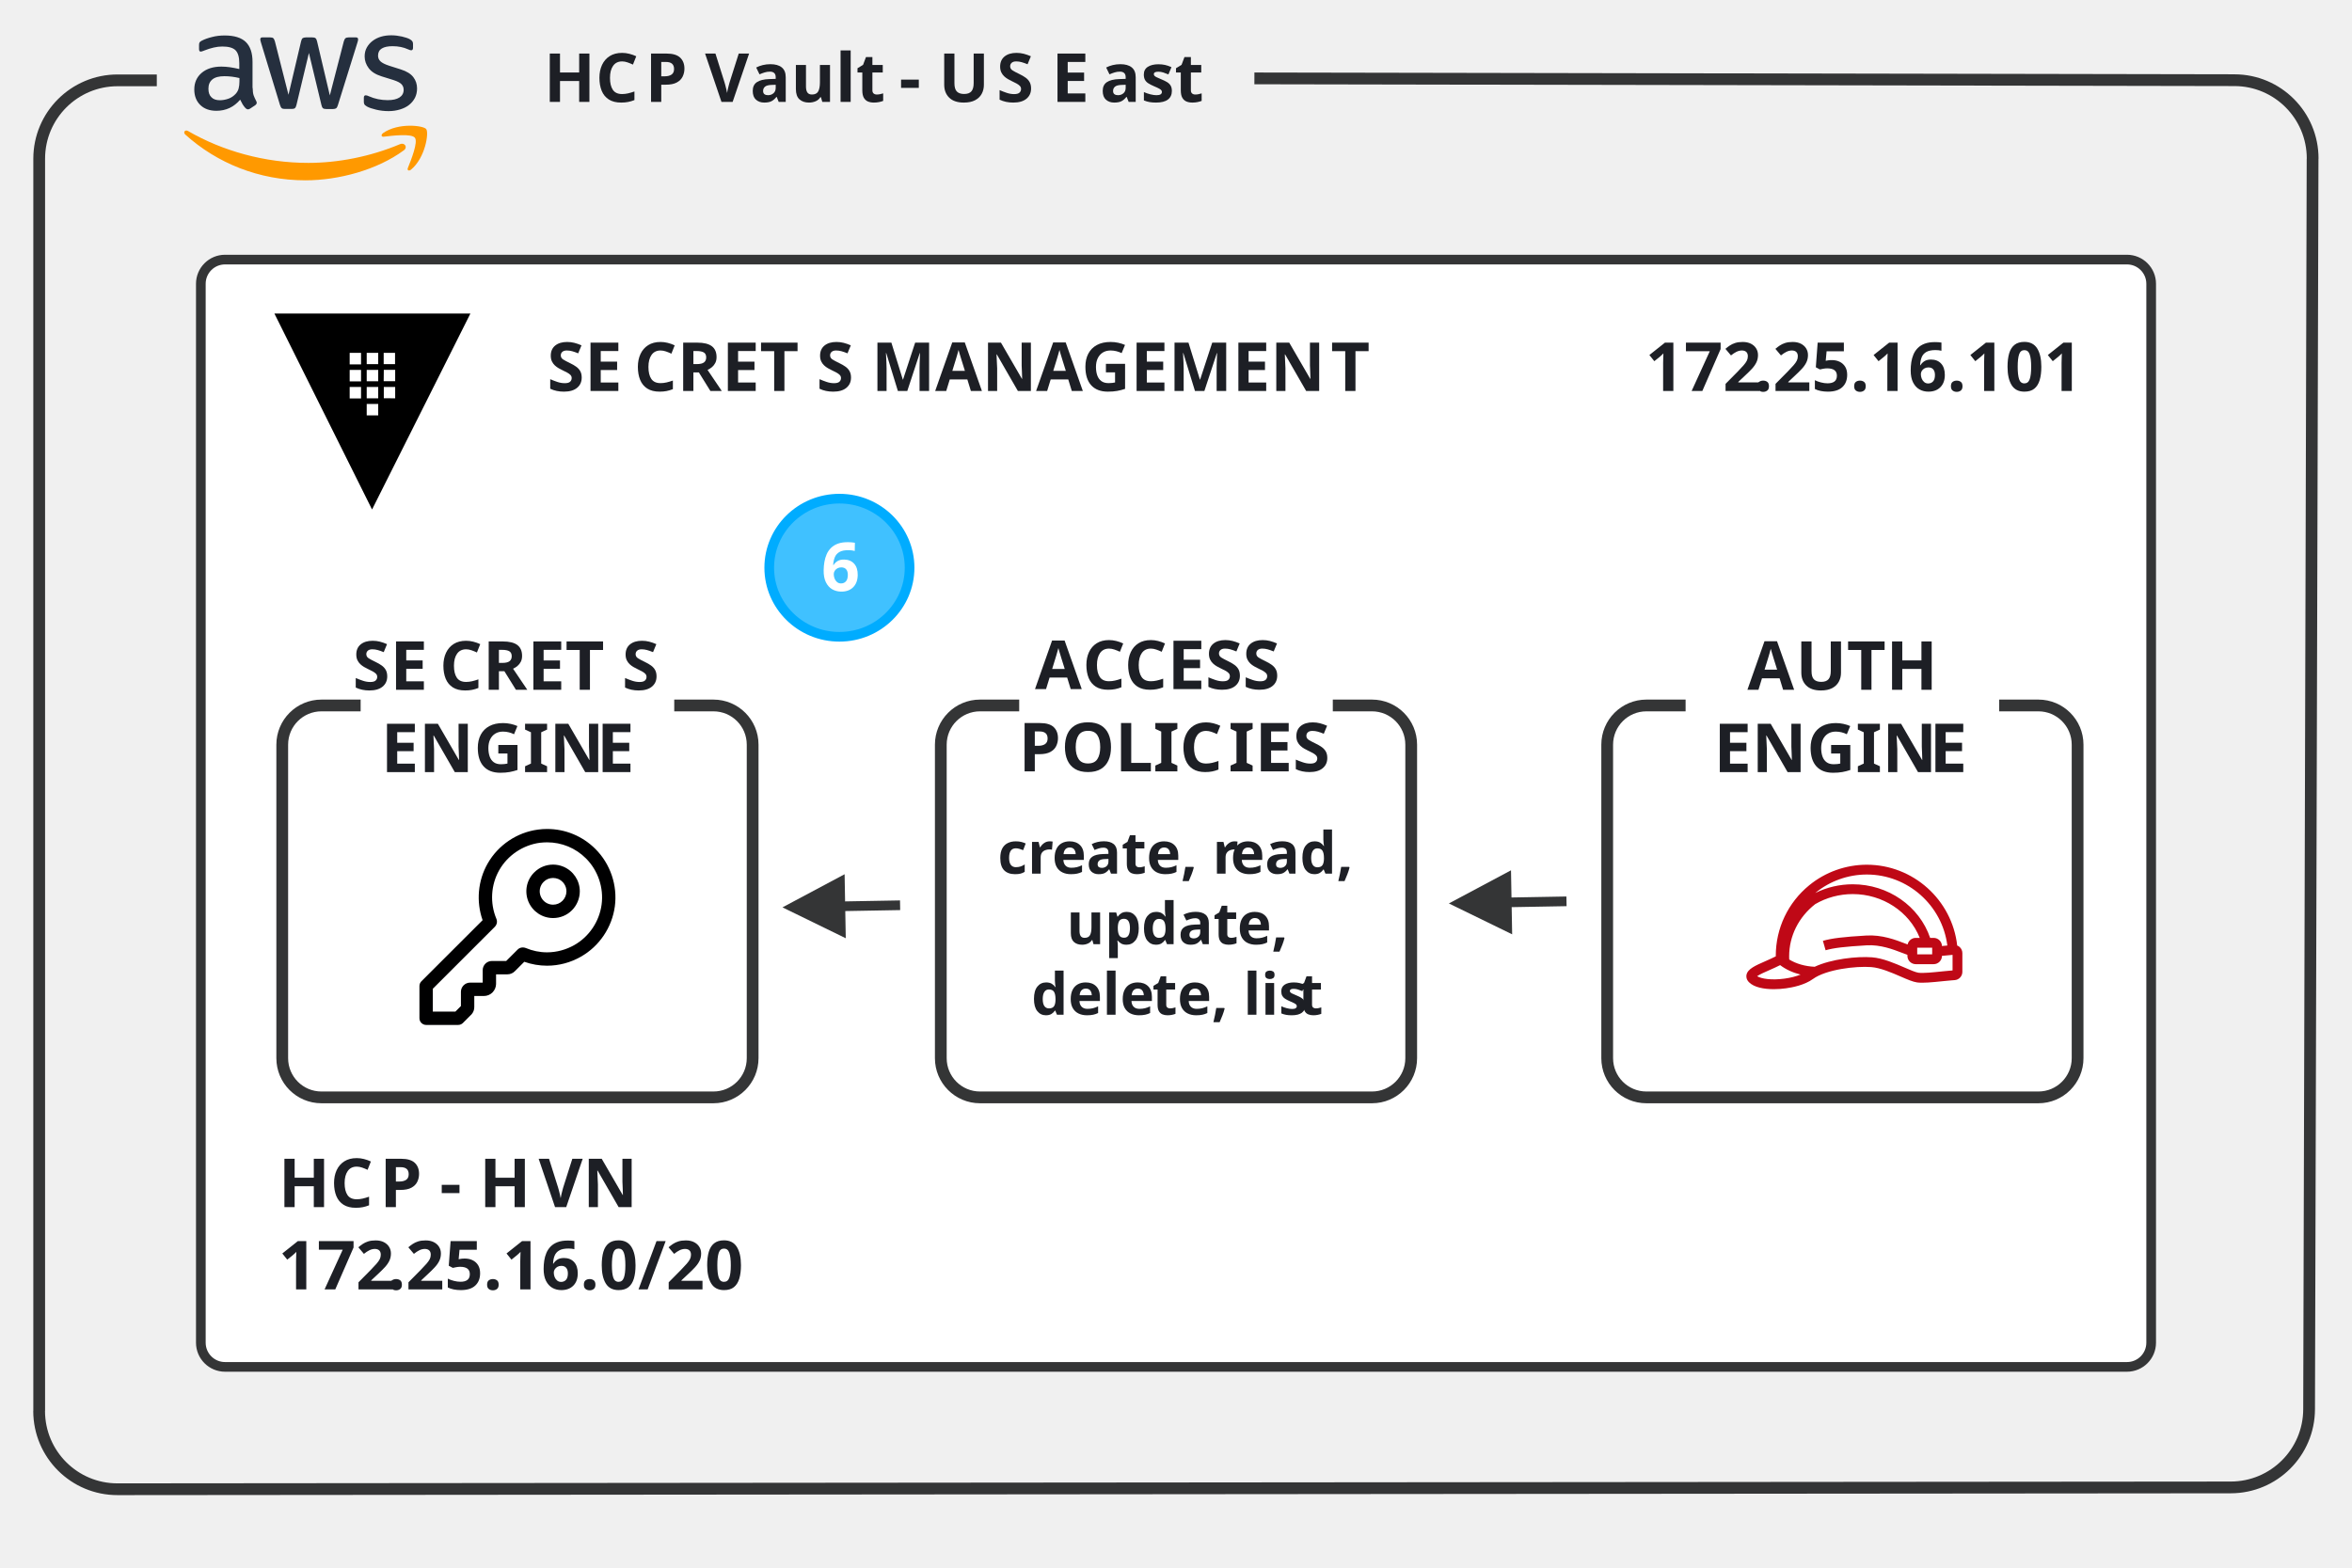
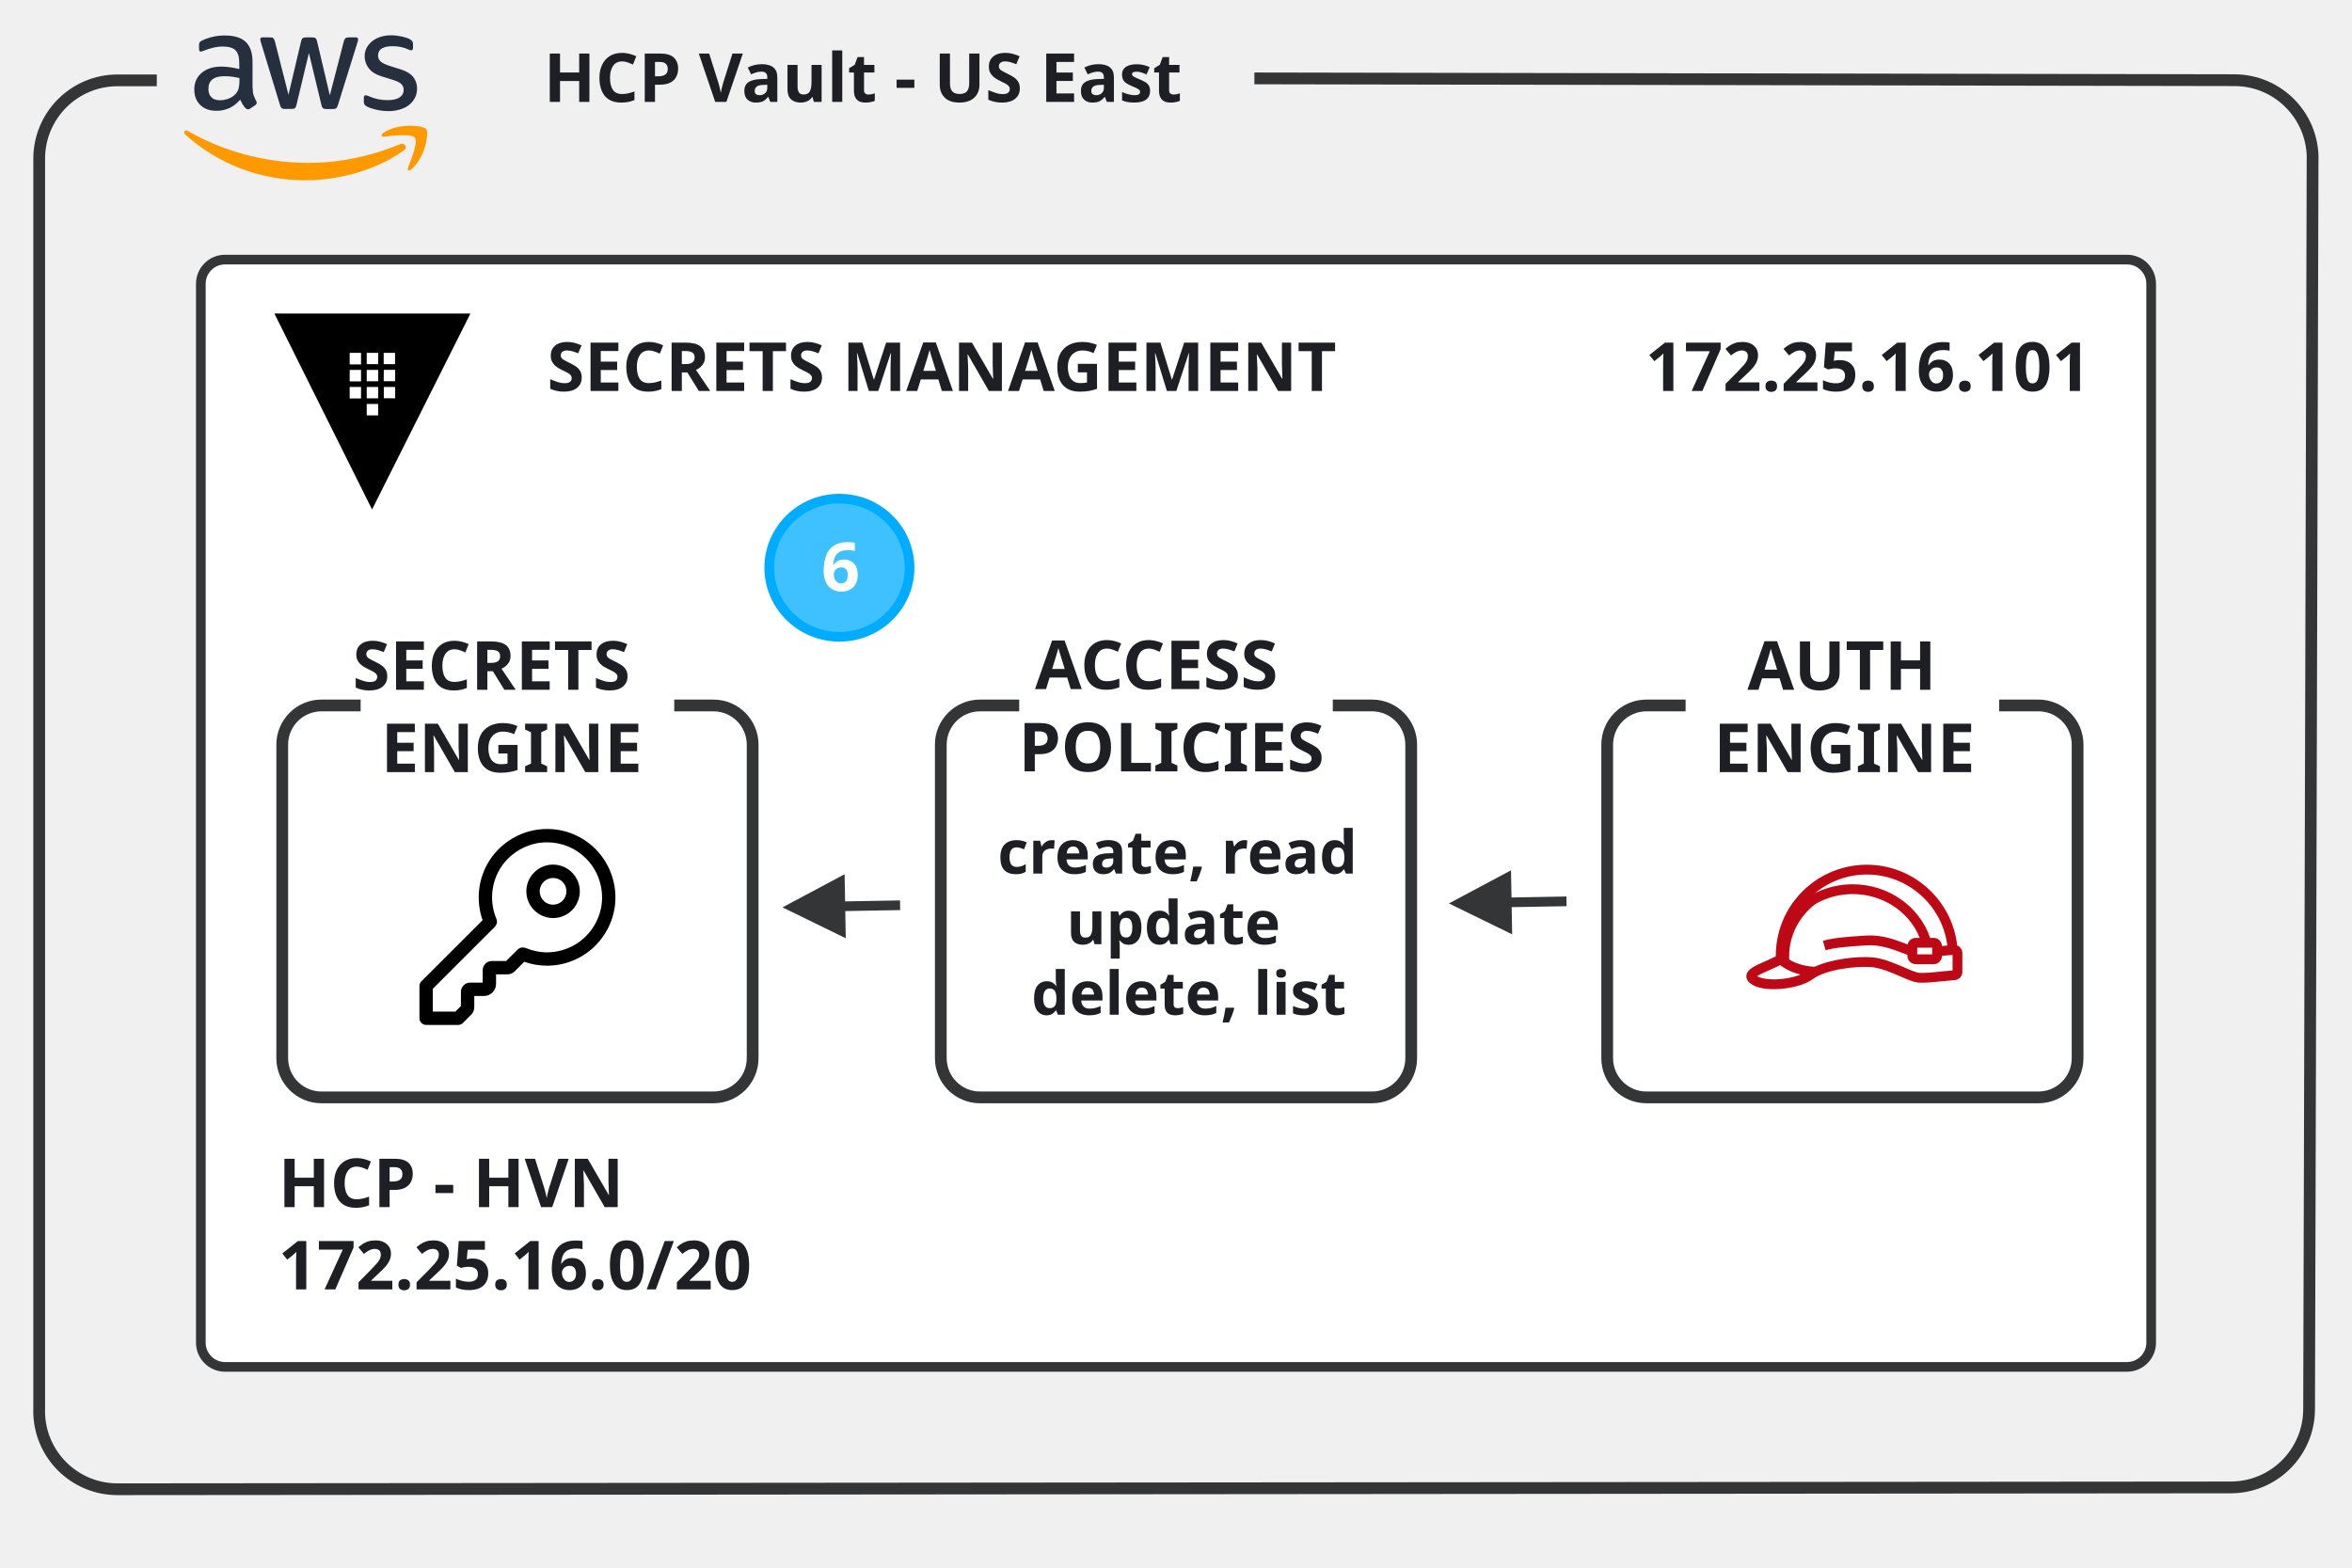
<svg xmlns="http://www.w3.org/2000/svg" width="100%" height="100%" viewBox="0 0 2500 1667" version="1.1" xml:space="preserve" style="fill-rule:evenodd;clip-rule:evenodd;">
  <g id="h9">
    <rect id="Rectangle" x="0" y="0" width="2500" height="1666.67" style="fill:none;" />
    <path id="Rectangle1" d="M2286.53,301.681c0,-14.188 -11.518,-25.706 -25.706,-25.706l-2021.64,-0c-14.188,-0 -25.706,11.518 -25.706,25.706l-0,1125.8c-0,14.188 11.518,25.707 25.706,25.707l2021.64,0c14.188,0 25.706,-11.519 25.706,-25.707l0,-1125.8Z" style="fill:#fff;stroke:#343536;stroke-width:10.28px;" />
    <g id="SECRETS-MANAGEMENT">
-       <text x="581.534px" y="415.659px" style="font-family:'Gilmer-Heavy', 'Gilmer';font-weight:800;font-size:71.978px;fill:#1d1f25;">SE<tspan x="673.832px 729.087px " y="415.659px 415.659px ">CR</tspan>ET<tspan x="867.787px " y="415.659px ">S</tspan> MAN<tspan x="1101.3px 1151.74px " y="415.659px 415.659px ">AG</tspan>EMEN<tspan x="1414.48px " y="415.659px ">T</tspan>
-       </text>
+       <text x="581.534px" y="415.659px" style="font-family:'Gilmer-Heavy', 'Gilmer';font-weight:800;font-size:72px;fill:#1d1f25;">SECRETS MANAGEMENT</text>
    </g>
    <g id="Account-Label">
      <g id="HCP-Vault---US-East">
-         <text x="577.899px" y="108.333px" style="font-family:'Gilmer-Heavy', 'Gilmer';font-weight:800;font-size:71.978px;fill:#1d1f25;">HC<tspan x="685.528px " y="108.333px ">P</tspan> V<tspan x="797.092px " y="108.333px ">a</tspan>ult <tspan x="955.608px " y="108.333px ">-</tspan> U<tspan x="1059.18px " y="108.333px ">S</tspan> E<tspan x="1169.09px 1215.49px 1252.46px " y="108.333px 108.333px 108.333px ">ast</tspan>
-         </text>
+         <text x="577.899px" y="108.333px" style="font-family:'Gilmer-Heavy', 'Gilmer';font-weight:800;font-size:72px;fill:#1d1f25;">HCP Vault - US East</text>
      </g>
      <g id="Group_3">
        <path id="Vector_10" d="M268.591,93.532c0,3.171 0.342,5.737 0.938,7.631c0.695,1.883 1.555,3.942 2.758,6.167c0.419,0.683 0.596,1.376 0.596,1.971c-0,0.859 -0.519,1.718 -1.633,2.577l-5.406,3.601c-0.772,0.517 -1.544,0.77 -2.239,0.77c-0.85,0 -1.71,-0.429 -2.571,-1.2c-1.202,-1.288 -2.228,-2.654 -3.089,-4.03c-0.86,-1.454 -1.721,-3.084 -2.658,-5.055c-6.697,7.885 -15.114,11.827 -25.253,11.827c-7.204,0 -12.962,-2.059 -17.166,-6.178c-4.203,-4.107 -6.354,-9.602 -6.354,-16.462c-0,-7.279 2.581,-13.204 7.811,-17.663c5.24,-4.449 12.19,-6.685 21.038,-6.685c2.923,0 5.924,0.254 9.101,0.683c3.177,0.43 6.443,1.123 9.874,1.894l-0,-6.266c-0,-6.508 -1.379,-11.056 -4.038,-13.72c-2.747,-2.654 -7.38,-3.943 -13.989,-3.943c-3.011,0 -6.1,0.342 -9.278,1.123c-3.177,0.771 -6.266,1.707 -9.266,2.908c-1.379,0.605 -2.405,0.947 -3.012,1.112c-0.596,0.176 -1.026,0.264 -1.368,0.264c-1.203,0 -1.809,-0.859 -1.809,-2.665l-0,-4.195c-0,-1.377 0.176,-2.401 0.606,-3.007c0.431,-0.594 1.203,-1.2 2.405,-1.795c3.001,-1.541 6.608,-2.83 10.812,-3.854c4.214,-1.123 8.671,-1.629 13.393,-1.629c10.215,-0 17.695,2.312 22.494,6.937c4.722,4.636 7.127,11.662 7.127,21.099l-0,27.783l0.176,-0Zm-34.861,13.027c2.835,-0 5.759,-0.518 8.848,-1.542c3.089,-1.035 5.836,-2.918 8.152,-5.484c1.379,-1.629 2.405,-3.435 2.924,-5.495c0.507,-2.059 0.86,-4.536 0.86,-7.455l0,-3.6c-2.493,-0.606 -5.152,-1.113 -7.899,-1.465c-2.758,-0.341 -5.416,-0.507 -8.075,-0.507c-5.748,0 -9.962,1.113 -12.797,3.425c-2.825,2.313 -4.204,5.572 -4.204,9.867c0,4.03 1.026,7.025 3.178,9.085c2.063,2.147 5.063,3.171 9.013,3.171Zm68.95,9.261c-1.555,0 -2.581,-0.253 -3.265,-0.859c-0.684,-0.517 -1.291,-1.718 -1.809,-3.348l-20.178,-66.269c-0.508,-1.718 -0.772,-2.83 -0.772,-3.436c-0,-1.365 0.695,-2.147 2.063,-2.147l8.417,-0c1.633,-0 2.747,0.264 3.343,0.859c0.695,0.517 1.202,1.718 1.721,3.347l14.43,56.767l13.393,-56.767c0.43,-1.718 0.937,-2.83 1.632,-3.347c0.684,-0.507 1.887,-0.859 3.431,-0.859l6.862,-0c1.633,-0 2.747,0.264 3.442,0.859c0.684,0.517 1.28,1.718 1.633,3.347l13.558,57.449l14.861,-57.449c0.507,-1.718 1.114,-2.83 1.71,-3.347c0.695,-0.507 1.809,-0.859 3.353,-0.859l7.988,-0c1.368,-0 2.14,0.694 2.14,2.147c-0,0.43 -0.088,0.859 -0.166,1.377c-0.088,0.506 -0.264,1.2 -0.606,2.136l-20.686,66.281c-0.518,1.717 -1.125,2.83 -1.809,3.347c-0.684,0.518 -1.798,0.859 -3.265,0.859l-7.381,0c-1.632,0 -2.747,-0.264 -3.431,-0.859c-0.695,-0.605 -1.29,-1.718 -1.632,-3.436l-13.305,-55.301l-13.228,55.224c-0.43,1.707 -0.948,2.83 -1.632,3.425c-0.684,0.606 -1.887,0.859 -3.431,0.859l-7.381,0Zm110.321,2.313c-4.457,-0 -8.925,-0.507 -13.217,-1.542c-4.291,-1.024 -7.645,-2.147 -9.873,-3.425c-1.379,-0.771 -2.317,-1.63 -2.67,-2.4c-0.342,-0.771 -0.507,-1.63 -0.507,-2.401l-0,-4.383c-0,-1.795 0.684,-2.654 1.974,-2.654c0.508,0 1.026,0.088 1.545,0.254c0.518,0.176 1.29,0.517 2.14,0.859c2.923,1.288 6.101,2.323 9.443,3.006c3.442,0.683 6.785,1.024 10.227,1.024c5.406,-0 9.609,-0.936 12.533,-2.83c2.912,-1.883 4.468,-4.625 4.468,-8.138c-0,-2.401 -0.773,-4.372 -2.328,-6.001c-1.545,-1.63 -4.457,-3.095 -8.671,-4.46l-12.445,-3.865c-6.266,-1.972 -10.899,-4.89 -13.735,-8.744c-2.835,-3.777 -4.291,-7.973 -4.291,-12.432c0,-3.601 0.772,-6.773 2.317,-9.515c1.544,-2.742 3.607,-5.142 6.178,-7.036c2.581,-1.971 5.494,-3.425 8.925,-4.46c3.442,-1.024 7.049,-1.454 10.822,-1.454c1.887,0 3.861,0.088 5.748,0.342c1.975,0.264 3.784,0.605 5.582,0.947c1.721,0.429 3.354,0.859 4.898,1.365c1.545,0.518 2.747,1.035 3.608,1.553c1.202,0.683 2.063,1.365 2.57,2.136c0.519,0.683 0.772,1.63 0.772,2.83l0,4.031c0,1.806 -0.684,2.742 -1.974,2.742c-0.684,-0 -1.799,-0.342 -3.255,-1.024c-4.898,-2.236 -10.392,-3.348 -16.493,-3.348c-4.887,-0 -8.748,0.771 -11.418,2.4c-2.659,1.63 -4.038,4.119 -4.038,7.632c0,2.4 0.861,4.46 2.582,6.089c1.721,1.63 4.898,3.26 9.443,4.713l12.191,3.866c6.189,1.971 10.646,4.713 13.304,8.225c2.67,3.513 3.95,7.544 3.95,12.003c-0,3.689 -0.772,7.037 -2.229,9.944c-1.544,2.918 -3.607,5.495 -6.266,7.554c-2.659,2.137 -5.836,3.689 -9.531,4.802c-3.862,1.2 -7.899,1.795 -12.279,1.795Z" style="fill:#252f3e;fill-rule:nonzero;" />
        <g id="Group_4">
          <path id="Vector_11" d="M429.229,159.802c-28.253,20.845 -69.292,31.901 -104.584,31.901c-49.446,0 -94.015,-18.269 -127.663,-48.618c-2.67,-2.4 -0.265,-5.66 2.913,-3.777c36.405,21.099 81.306,33.873 127.762,33.873c31.331,0 65.762,-6.519 97.446,-19.887c4.722,-2.148 8.759,3.083 4.126,6.508Z" style="fill:#f90;" />
          <path id="Vector_12" d="M440.989,146.433c-3.607,-4.636 -23.873,-2.235 -33.052,-1.112c-2.758,0.341 -3.177,-2.059 -0.695,-3.865c16.14,-11.321 42.672,-8.061 45.761,-4.284c3.1,3.854 -0.849,30.349 -15.963,43.046c-2.317,1.971 -4.557,0.936 -3.52,-1.63c3.431,-8.49 11.077,-27.618 7.469,-32.155Z" style="fill:#f90;" />
        </g>
      </g>
    </g>
    <g id="SECRETS-ENGINE">
-       <text x="374.821px" y="733.333px" style="font-family:'Gilmer-Heavy', 'Gilmer';font-weight:800;font-size:71.978px;fill:#1d1f25;">SE<tspan x="467.119px 522.374px " y="733.333px 733.333px ">CR</tspan>ET<tspan x="661.074px " y="733.333px ">S</tspan>
-       </text>
-       <text x="404.872px" y="820.833px" style="font-family:'Gilmer-Heavy', 'Gilmer';font-weight:800;font-size:71.978px;fill:#1d1f25;">ENGIN<tspan x="634.071px " y="820.833px ">E</tspan>
-       </text>
+       <text x="374.821px" y="733.333px" style="font-family:'Gilmer-Heavy', 'Gilmer';font-weight:800;font-size:72px;fill:#1d1f25;">SECRETS</text>
+       <text x="404.872px" y="820.833px" style="font-family:'Gilmer-Heavy', 'Gilmer';font-weight:800;font-size:72px;fill:#1d1f25;">ENGINE</text>
    </g>
    <g id="ACCESS-POLICIES">
-       <text x="1100.14px" y="732.59px" style="font-family:'Gilmer-Heavy', 'Gilmer';font-weight:800;font-size:71.978px;fill:#1d1f25;">A<tspan x="1150.57px 1205.83px 1261.08px 1304.75px 1352.3px " y="732.59px 732.59px 732.59px 732.59px 732.59px ">CCESS</tspan>
-       </text>
-       <text x="1082.58px" y="820.09px" style="font-family:'Gilmer-Heavy', 'Gilmer';font-weight:800;font-size:71.978px;fill:#1d1f25;">POLIC<tspan x="1305.73px 1326.44px 1370.1px " y="820.09px 820.09px 820.09px ">IES</tspan>
-       </text>
+       <text x="1100.14px" y="732.59px" style="font-family:'Gilmer-Heavy', 'Gilmer';font-weight:800;font-size:72px;fill:#1d1f25;">ACCESS</text>
+       <text x="1082.58px" y="820.09px" style="font-family:'Gilmer-Heavy', 'Gilmer';font-weight:800;font-size:72px;fill:#1d1f25;">POLICIES</text>
    </g>
    <g id="AUTH-ENGINE">
-       <text x="1857.38px" y="733.333px" style="font-family:'Gilmer-Heavy', 'Gilmer';font-weight:800;font-size:71.978px;fill:#1d1f25;">A<tspan x="1908.54px " y="733.333px ">U</tspan>TH</text>
-       <text x="1821.54px" y="820.833px" style="font-family:'Gilmer-Heavy', 'Gilmer';font-weight:800;font-size:71.978px;fill:#1d1f25;">ENGIN<tspan x="2050.74px " y="820.833px ">E</tspan>
-       </text>
+       <text x="1857.38px" y="733.333px" style="font-family:'Gilmer-Heavy', 'Gilmer';font-weight:800;font-size:72px;fill:#1d1f25;">AUTH</text>
+       <text x="1821.54px" y="820.833px" style="font-family:'Gilmer-Heavy', 'Gilmer';font-weight:800;font-size:72px;fill:#1d1f25;">ENGINE</text>
    </g>
    <path id="Line-2" d="M1606.09,925.253l0.515,28.893l53.23,-0.953l5.141,-0.092l0.184,10.281l-5.14,0.092l-53.227,0.951l0.517,28.897l-67.266,-32.839l66.046,-35.23Z" style="fill:#343536;fill-rule:nonzero;" />
    <path id="Line-21" d="M897.759,929.42l0.516,28.893l53.23,-0.953l5.141,-0.093l0.184,10.281l-5.141,0.092l-53.226,0.952l0.517,28.897l-67.266,-32.839l66.045,-35.23Z" style="fill:#343536;fill-rule:nonzero;" />
    <g id="create--read--update">
-       <text x="1060.44px" y="928.769px" style="font-family:'Gilmer-Bold', 'Gilmer';font-weight:700;font-size:61.696px;fill:#1d1f25;">cr<tspan x="1118.21px " y="928.769px ">e</tspan>at<tspan x="1218.6px 1253.87px " y="928.769px 928.769px ">e,</tspan> r<tspan x="1307.86px " y="928.769px ">e</tspan>ad,</text>
-       <text x="1133.61px" y="1003.77px" style="font-family:'Gilmer-Bold', 'Gilmer';font-weight:700;font-size:61.696px;fill:#1d1f25;">updat<tspan x="1315.03px 1350.3px " y="1003.77px 1003.77px ">e,</tspan>
-       </text>
-       <text x="1096.25px" y="1078.77px" style="font-family:'Gilmer-Bold', 'Gilmer';font-weight:700;font-size:61.696px;fill:#1d1f25;">dele<tspan x="1224.63px 1248.55px 1283.82px " y="1078.77px 1078.77px 1078.77px ">te,</tspan> lis<tspan x="1379.61px " y="1078.77px ">t</tspan>
-       </text>
+       <text x="1060.44px" y="928.769px" style="font-family:'Gilmer-Bold', 'Gilmer';font-weight:700;font-size:64px;fill:#1d1f25;">create, read</text>
+       <text x="1133.61px" y="1003.77px" style="font-family:'Gilmer-Bold', 'Gilmer';font-weight:700;font-size:64px;fill:#1d1f25;">update</text>
+       <text x="1096.25px" y="1078.77px" style="font-family:'Gilmer-Bold', 'Gilmer';font-weight:700;font-size:64px;fill:#1d1f25;">delete, list</text>
    </g>
    <g id="_172.25.16.101">
-       <text x="1748.92px" y="415.659px" style="font-family:'Gilmer-Heavy', 'Gilmer';font-weight:800;font-size:71.978px;fill:#1d1f25;">172<tspan x="1863.87px 1884.64px 1927.3px 1969.67px 1983.25px 2015.33px 2057.48px 2071.06px 2103.14px 2148.82px " y="415.659px 415.659px 415.659px 415.659px 415.659px 415.659px 415.659px 415.659px 415.659px 415.659px ">.25.16.101</tspan>
-       </text>
+       <text x="1748.92px" y="415.659px" style="font-family:'Gilmer-Heavy', 'Gilmer';font-weight:800;font-size:72px;fill:#1d1f25;">172.25.16.101</text>
    </g>
    <g id="Union_344">
      <path id="Shape" d="M567.804,927.522c5.379,-5.398 12.519,-8.334 20.086,-8.334c3.759,0 7.424,0.758 10.871,2.178c10.606,4.451 17.529,14.678 17.529,26.231c-0,7.481 -3.04,14.773 -8.286,20.076c-5.351,5.398 -12.529,8.333 -20.114,8.333c-11.544,0 -21.819,-6.912 -26.241,-17.518l-0.009,-0c-4.385,-10.701 -2.018,-22.822 6.164,-30.966Zm10.048,10.037c2.689,-2.746 6.212,-4.166 10.038,-4.166c1.856,-0 3.674,0.379 5.407,1.041c5.351,2.273 8.788,7.387 8.788,13.163c0,3.694 -1.525,7.387 -4.167,10.038c-2.661,2.652 -6.202,4.167 -10.028,4.167c-5.758,-0 -10.89,-3.409 -13.125,-8.807c-2.207,-5.303 -1.004,-11.364 3.068,-15.436l0.019,0Z" style="fill:#000001;" />
      <path id="Shape1" d="M571.848,881.972c3.22,-0.473 6.477,-0.663 9.669,-0.663c19.403,0 37.689,7.576 51.411,21.307c15.9,15.909 23.589,38.731 20.606,60.985c-3.02,22.349 -16.449,42.33 -35.985,53.409c-10.985,6.345 -23.447,9.659 -36.089,9.659c-8.296,0 -16.411,-1.42 -24.177,-4.166l-9.848,9.848c-2.131,2.273 -5.104,3.504 -8.173,3.504l-11.979,-0l0,10.322c-0.076,3.314 -1.383,6.345 -3.627,8.712l-0.066,0.095c-2.453,2.557 -5.815,3.882 -9.195,3.882l-10.266,0l0,11.553c0.105,3.031 -1.041,5.966 -3.134,8.239c-0.038,-0 -0.076,-0 -0.104,0.095l-0.067,-0l-8.769,8.806c-1.335,1.326 -3.144,2.084 -5.028,2.084l-34.091,-0c-3.921,-0 -7.103,-3.22 -7.103,-7.102l0,-34.281c0,-1.799 0.748,-3.693 2.084,-5.019l65.048,-64.962c-6.97,-19.791 -5.057,-42.045 5.416,-60.322c11.194,-19.602 31.156,-33.049 53.467,-35.985Zm1.922,14.016c2.529,-0.285 5.133,-0.474 7.747,-0.474c15.634,0 30.312,6.061 41.364,17.14c12.774,12.784 18.977,31.155 16.572,49.053c-2.424,17.993 -13.267,34.091 -28.949,42.993c-8.845,5.019 -18.883,7.765 -29.044,7.765c-7.822,-0 -15.455,-1.61 -22.699,-4.64c-0.966,-0.379 -2.008,-0.569 -3.05,-0.569c-2.386,0 -4.233,0.947 -5.511,2.273l-12.14,12.121l-15.19,0c-5.473,0 -9.792,4.451 -9.792,9.754l0,13.258l-13.362,-0c-5.464,-0 -9.791,4.451 -9.791,9.754l-0,15.151l-5.834,5.871l-24.053,0l0,-24.242l65.862,-65.815c2.15,-2.178 3.04,-5.492 1.696,-8.617c-7.018,-16.761 -5.862,-36.08 3.115,-51.799c8.996,-15.72 25.105,-26.515 43.031,-28.977l0.028,-0Z" style="fill:#000001;" />
    </g>
    <g id="Group-4">
      <ellipse id="Oval" cx="892.226" cy="603.564" rx="74.585" ry="73.422" style="fill:#00acff;fill-opacity:0.75;stroke:#00acff;stroke-width:10.28px;" />
      <g id="_6">
        <g transform="matrix(0.999848,0.0174524,-0.0174524,0.999848,11.0908,-15.1332)">
-           <text x="872.592px" y="627.874px" style="font-family:'Gilmer-Heavy', 'Gilmer';font-weight:800;font-size:71.978px;fill:#fff;">6</text>
+           <text x="872.592px" y="627.874px" style="font-family:'Gilmer-Heavy', 'Gilmer';font-weight:800;font-size:72px;fill:#fff;">6</text>
        </g>
      </g>
    </g>
    <g id="HCP---HVN-172.25.16.">
-       <text x="295.833px" y="1283.33px" style="font-family:'Gilmer-Heavy', 'Gilmer';font-weight:800;font-size:71.978px;fill:#1d1f25;">HC<tspan x="403.463px " y="1283.33px ">P</tspan> - H<tspan x="572.56px " y="1283.33px ">V</tspan>N</text>
-       <text x="295.833px" y="1370.83px" style="font-family:'Gilmer-Heavy', 'Gilmer';font-weight:800;font-size:71.978px;fill:#1d1f25;">172<tspan x="410.78px 431.557px 474.215px 516.586px 530.165px 562.242px 604.397px 622.295px 666.536px 705.308px 746.887px " y="1370.83px 1370.83px 1370.83px 1370.83px 1370.83px 1370.83px 1370.83px 1370.83px 1370.83px 1370.83px 1370.83px ">.25.16.0/20</tspan>
-       </text>
+       <text x="295.833px" y="1283.33px" style="font-family:'Gilmer-Heavy', 'Gilmer';font-weight:800;font-size:72px;fill:#1d1f25;">HCP - HVN</text>
+       <text x="295.833px" y="1370.83px" style="font-family:'Gilmer-Heavy', 'Gilmer';font-weight:800;font-size:72px;fill:#1d1f25;">172.25.16.0/20</text>
    </g>
    <path id="Path-3" d="M1333.33,83.333l1041.67,1.927c46.024,0.007 83.264,37.385 83.179,83.409c0,0.026 0,0.052 -0.078,0.078l-3.703,1329.48c-0.128,45.905 -37.356,83.062 -83.261,83.101l-2246.14,1.937c-46.024,0.112 -83.365,-37.165 -83.405,-83.189c-0,-0.024 -0,-0.048 0.072,-0.072l-0,-1331.25c-0,-46.024 37.309,-83.333 83.333,-83.333l41.667,-0" style="fill:none;stroke:#343536;stroke-width:12.5px;" />
    <path id="Shape2" d="M291.667,333.333l103.803,208.334l104.53,-208.334l-208.333,0Zm116.156,41.823l12.084,0l-0,12.003l-12.084,0l0,-12.003Zm-24.06,48.443l-12.084,0l-0,-12.218l12.084,-0l-0,12.218Zm-0,-18.112l-12.084,0l-0,-12.218l12.084,-0l-0,12.218Zm-0,-18.112l-12.084,-0l-0,-12.219l12.084,0l-0,12.219Zm18.247,54.202l-12.219,0l0,-12.084l12.219,0l-0,12.084Zm-0,-18.112l-12.219,-0l0,-12.084l12.219,-0l-0,12.084Zm-0,-18.113l-12.219,0l0,-12.083l12.219,-0l-0,12.083Zm-0,-18.193l-12.219,0l0,-12.003l12.219,0l-0,12.003Zm5.948,6.029l12.084,-0l-0,12.084l-12.219,-0l0.135,-12.084Zm-0,30.196l-0,-12.003l12.084,-0l-0,12.084l-12.084,-0.081Z" style="fill-rule:nonzero;" />
    <path id="Path-11" d="M716.667,750l41.666,0c23.012,0 41.667,18.655 41.667,41.667l-0,333.333c-0,23.012 -18.655,41.667 -41.667,41.667l-416.666,-0c-23.012,-0 -41.667,-18.655 -41.667,-41.667l-0,-333.333c-0,-23.012 18.655,-41.667 41.667,-41.667l41.666,0" style="fill:none;stroke:#343536;stroke-width:12.5px;" />
    <path id="Path-111" d="M2125,750l41.667,0c23.012,0 41.666,18.655 41.666,41.667l0,333.333c0,23.012 -18.654,41.667 -41.666,41.667l-416.667,-0c-23.012,-0 -41.667,-18.655 -41.667,-41.667l0,-333.333c0,-23.012 18.655,-41.667 41.667,-41.667l41.667,0" style="fill:none;stroke:#343536;stroke-width:12.5px;" />
    <path id="Path-112" d="M1416.67,750l41.666,0c23.012,0 41.667,18.655 41.667,41.667l0,333.333c0,23.012 -18.655,41.667 -41.667,41.667l-416.666,-0c-23.012,-0 -41.667,-18.655 -41.667,-41.667l0,-333.333c0,-23.012 18.655,-41.667 41.667,-41.667l41.666,0" style="fill:none;stroke:#343536;stroke-width:12.5px;" />
    <g id="Icon-Resource-Security-Identity-and-Compliance-Res_AWS-Identity-Access-Management_Role_48">
      <path id="AWS-Identity-and-Access-Management_Role_Resource-Icon_light-bg" d="M2075.43,1031.72c-0.813,0.057 -1.63,0.119 -2.407,0.197c-2.718,0.224 -5.562,0.495 -8.437,0.797l-0.875,0.094c-9.193,0.948 -19.599,2.016 -24.552,1.339c-3.094,-0.443 -8.792,-2.917 -14.833,-5.537c-10.24,-4.437 -22.99,-9.969 -34.516,-10.854c-15.865,-1.219 -43.276,1.771 -60.953,10.057c-10.219,-0.458 -19.698,-3.208 -27.063,-7.75c-0.031,-1.416 -0.062,-2.833 -0.062,-3.38c-0,-21.542 10.094,-41.745 27.708,-55.469c11.964,-6.994 25.75,-10.687 39.896,-10.687c31.88,-0 60.172,18.838 71.208,46.573l-4.234,-0c-4.24,-0 -7.792,3 -8.662,6.979c-0.718,-0.271 -1.375,-0.516 -2.145,-0.813c-10.568,-4.078 -25.068,-9.656 -41.828,-8.661c-24.506,1.437 -36.563,2.917 -46.058,5.625l2.86,10.021c8.687,-2.485 20.145,-3.854 43.807,-5.25c14.5,-0.823 27.797,4.26 37.469,7.984c2.057,0.797 3.916,1.49 5.682,2.12l-0,1.068c-0,4.89 3.984,8.875 8.875,8.875l18.995,-0c4.88,-0 8.859,-3.969 8.875,-8.844l1.843,-0.167c3.089,-0.276 5.928,-0.552 8.308,-0.786l1.099,-0.11l-0,16.579Zm-178.563,8.687c-13.802,1.891 -24.698,0.203 -29.208,-2.583c2.734,-1.933 8.906,-4.636 13.25,-6.532c3.76,-1.64 7.568,-3.375 11.25,-5.229c6.01,4.578 13.453,8.011 21.693,10.058c-4.766,1.916 -10.667,3.427 -16.985,4.286Zm140.985,-25.776l15.911,0l0,-7.115l-15.911,0l-0,7.115Zm-53.552,-84.896c43.583,0 80.187,32.787 85.578,75.479c-1.5,0.146 -3.084,0.297 -4.756,0.448l-0.963,0.084c-0.125,-4.782 -4.037,-8.646 -8.854,-8.646l-3.703,-0c-11.464,-33.735 -44.667,-56.99 -82.266,-56.99c-13.927,0 -27.552,3.188 -39.797,9.245c0.089,-0.073 0.162,-0.151 0.24,-0.219c15.317,-12.51 34.677,-19.401 54.521,-19.401Zm98.651,77.052c-0.756,-0.682 -1.646,-1.177 -2.594,-1.552c-5.448,-48.495 -46.766,-85.916 -96.057,-85.916c-22.235,-0 -43.938,7.723 -61.105,21.744c-22.672,18.459 -35.672,45.808 -35.672,75.032c0,0.213 0.016,0.427 0.016,0.64c-3.474,1.745 -7.146,3.412 -10.797,5.011c-11.125,4.864 -19.161,8.375 -20.359,14.718c-0.302,1.61 -0.354,4.761 2.708,7.823c5.401,5.401 15.766,7.339 26.297,7.339c4.385,-0 8.792,-0.334 12.885,-0.896c6.974,-0.948 19.995,-3.505 28.834,-9.974c13.948,-10.109 45.484,-13.891 61.906,-12.615c9.787,0.756 21.641,5.896 31.172,10.026c7.271,3.162 13.021,5.652 17.531,6.292c6.203,0.849 16.334,-0.193 27.057,-1.292l0.902,-0.088c2.802,-0.302 5.562,-0.563 8.291,-0.787c1.12,-0.109 2.229,-0.187 3.709,-0.291c4.583,-0.323 8.171,-4.167 8.171,-8.75l0,-19.943c0,-2.489 -1.052,-4.864 -2.895,-6.521Z" style="fill:#bf0816;" />
    </g>
  </g>
</svg>
